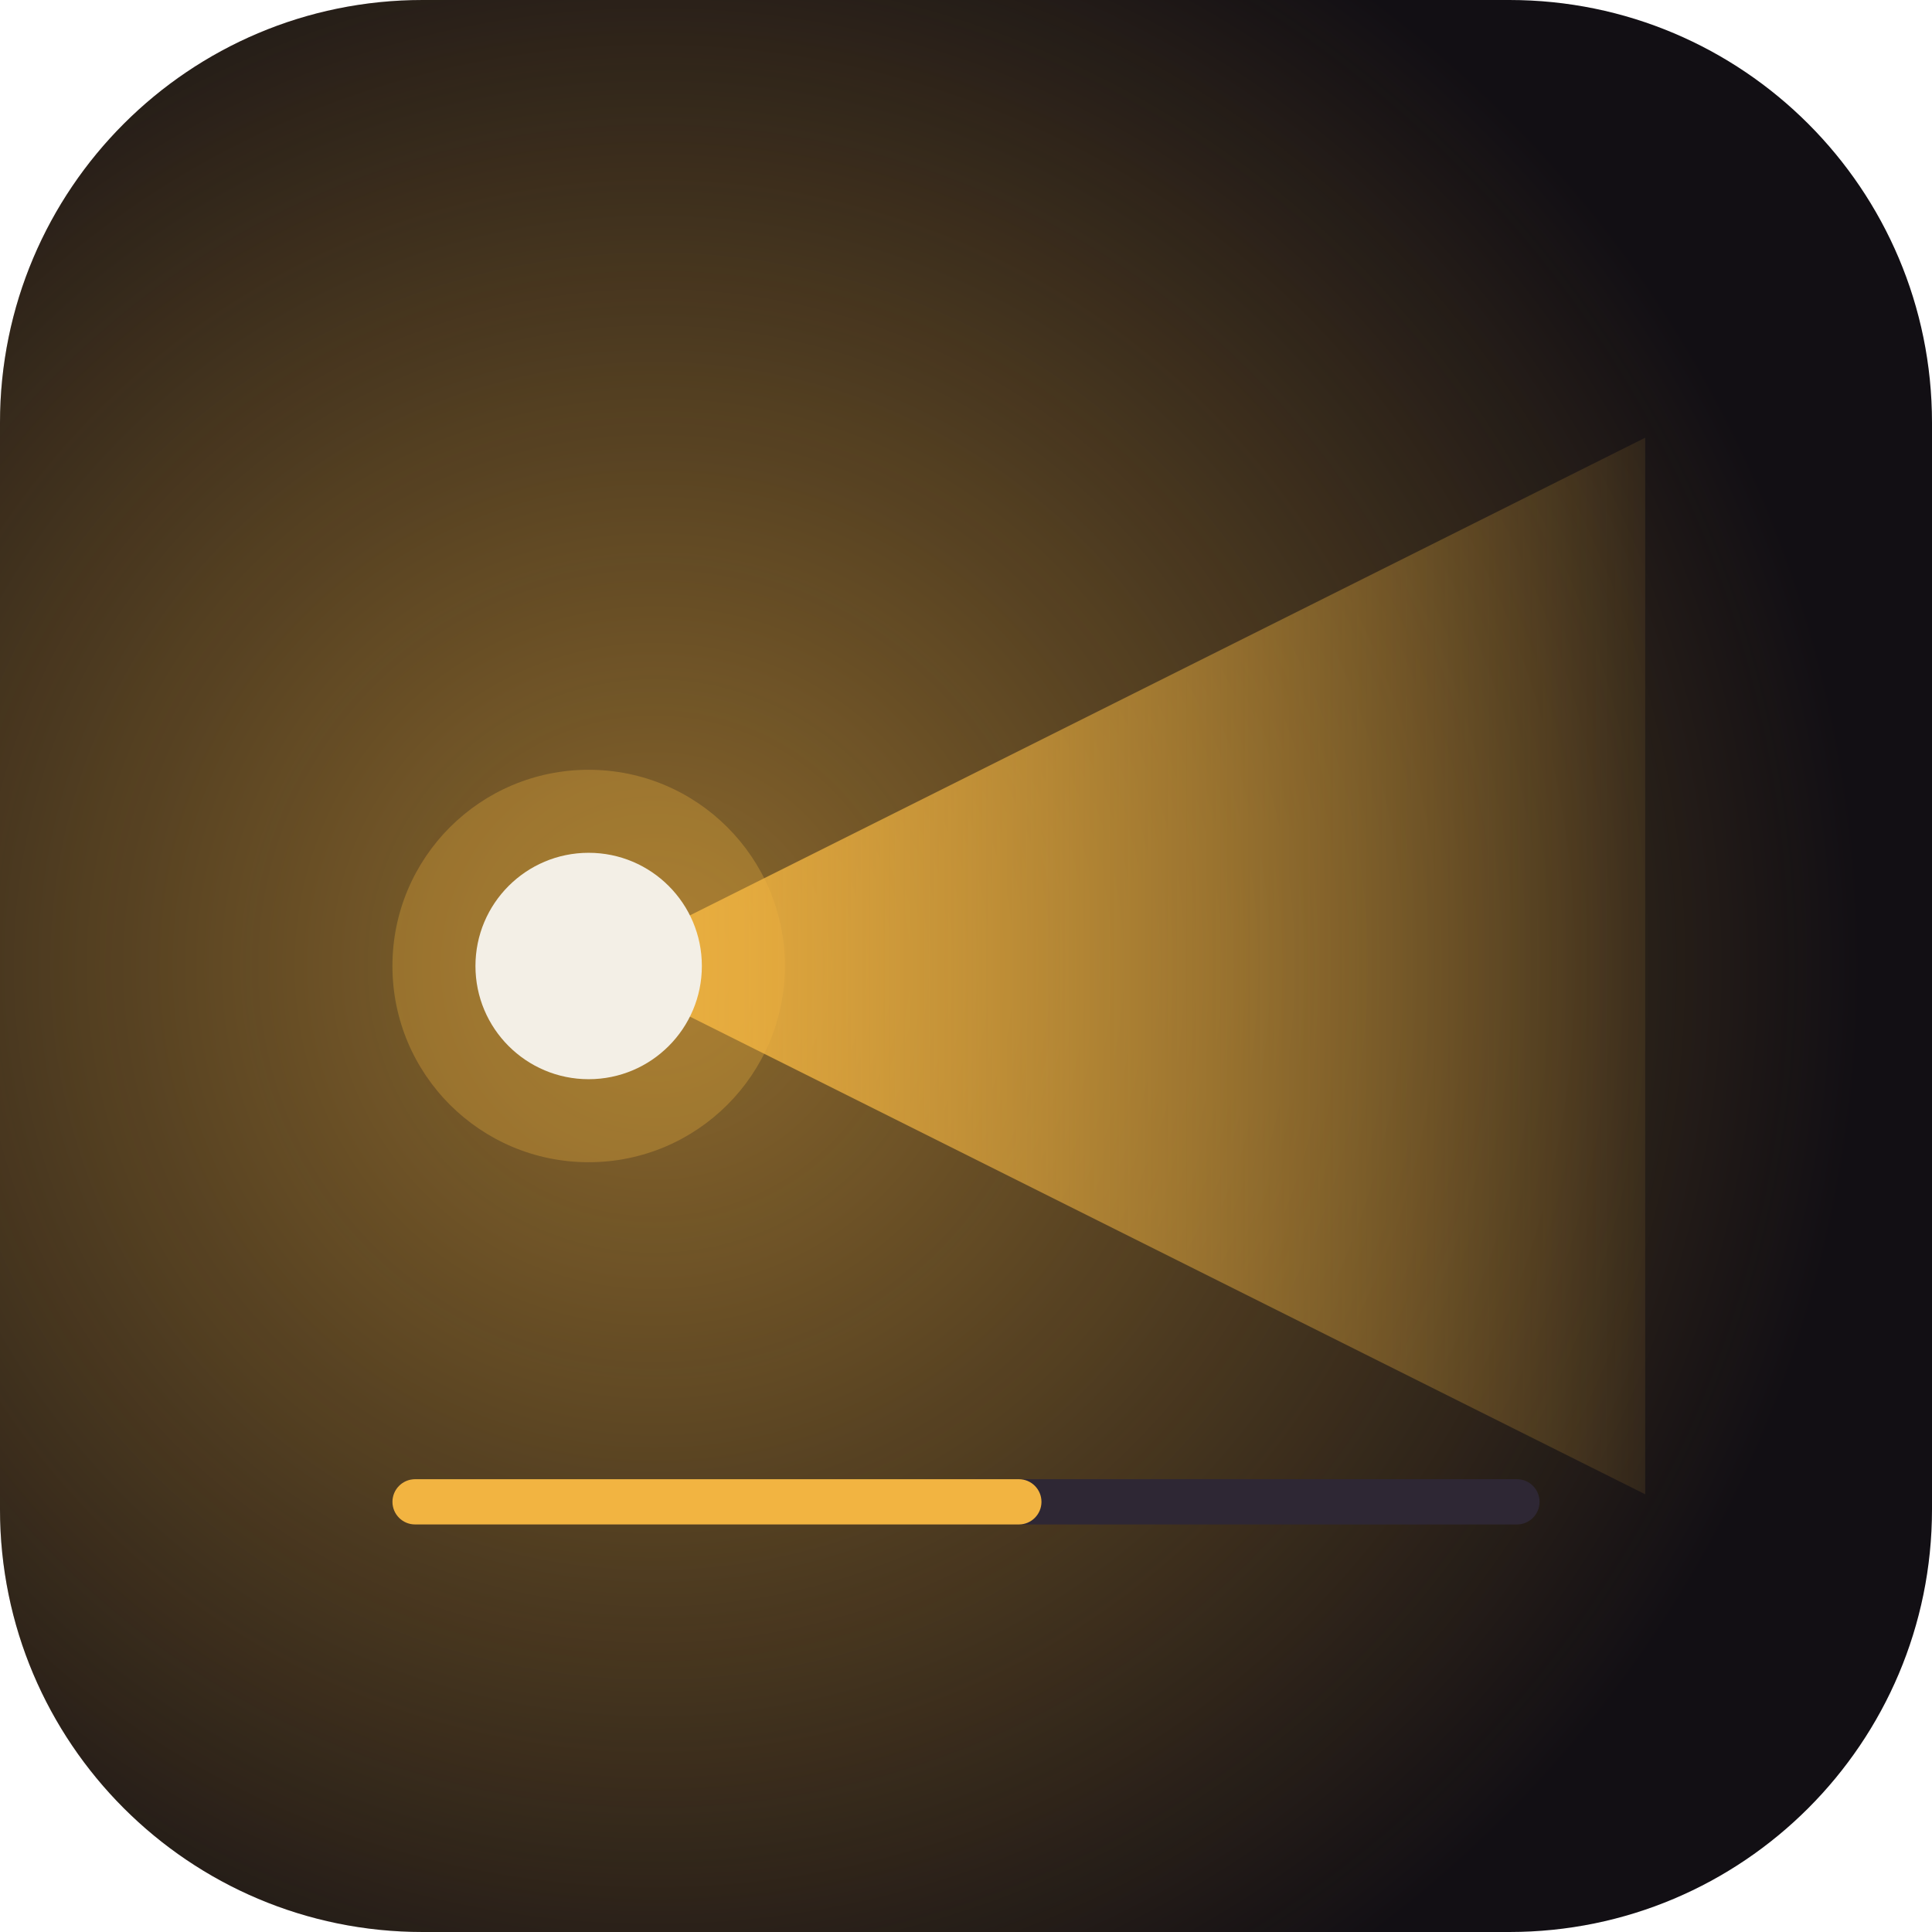
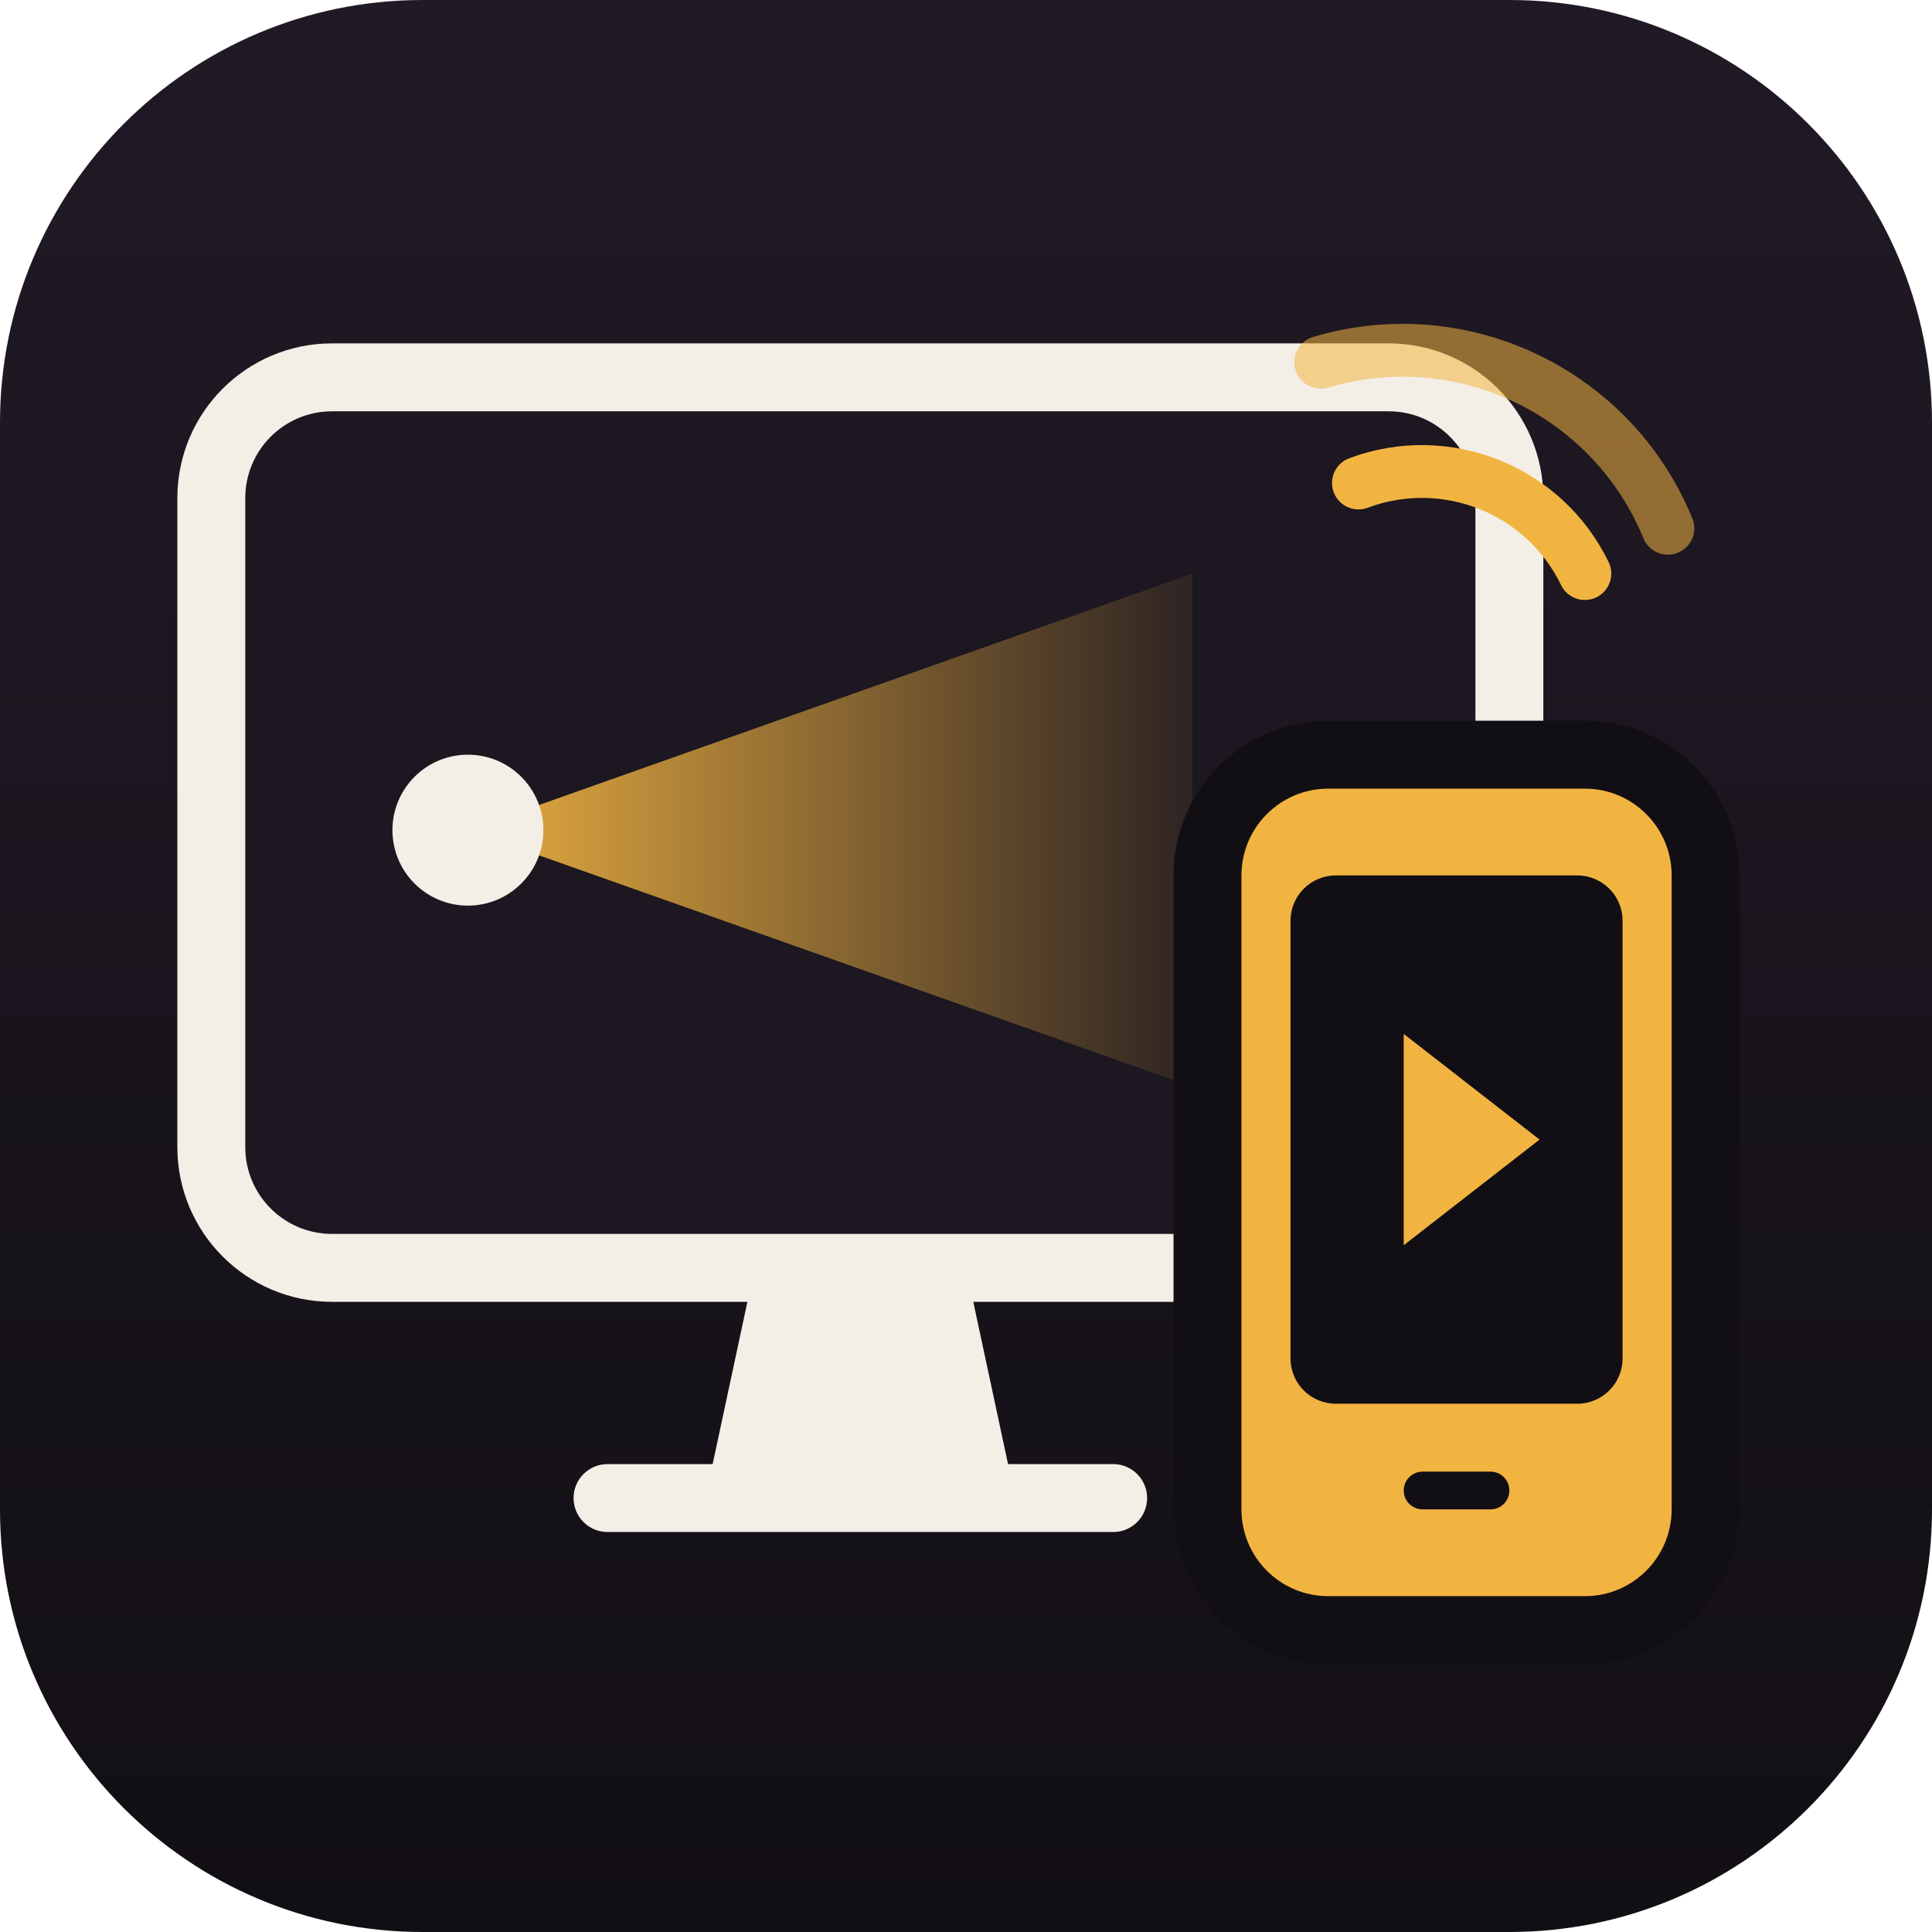
<svg xmlns="http://www.w3.org/2000/svg" viewBox="0 0 256 256" width="256" height="256">
  <defs>
-     <radialGradient id="glow" cx="34%" cy="50%" r="62%">
-       <stop offset="0%" stop-color="#F2B441" stop-opacity="0.55" />
-       <stop offset="100%" stop-color="#F2B441" stop-opacity="0" />
-     </radialGradient>
-     <linearGradient id="beam" x1="0" y1="0" x2="1" y2="0">
-       <stop offset="0%" stop-color="#F2B441" stop-opacity="0.95" />
-       <stop offset="100%" stop-color="#F2B441" stop-opacity="0.10" />
+     <linearGradient id="g-bg" x1="0" y1="0" x2="0" y2="1">
+       <stop offset="0" stop-color="#211A26" />
+       <stop offset="1" stop-color="#120F14" />
    </linearGradient>
-     <clipPath id="rounded">
-       <rect x="0" y="0" width="256" height="256" rx="56" />
-     </clipPath>
+     <linearGradient id="g-beam" x1="0" y1="0" x2="1" y2="0">
+       <stop offset="0" stop-color="#F2B441" stop-opacity=".95" />
+       <stop offset="1" stop-color="#F2B441" stop-opacity=".08" />
+     </linearGradient>
  </defs>
-   <g clip-path="url(#rounded)">
-     <rect width="256" height="256" fill="#120F14" />
-     <rect width="256" height="256" fill="url(#glow)" />
-     <path d="M78 128 L218 58 L218 198 Z" fill="url(#beam)" />
-     <circle cx="78" cy="128" r="26" fill="#F2B441" opacity="0.30" />
-     <circle cx="78" cy="128" r="15" fill="#F3EFE6" />
-     <rect x="52" y="196" width="152" height="6" rx="3" fill="#2E2734" />
-     <rect x="52" y="196" width="86" height="6" rx="3" fill="#F2B441" />
-   </g>
+   <rect width="256" height="256" rx="56" fill="url(#g-bg)" />
+   <rect x="28" y="50" width="172" height="118" rx="16" fill="#1C1720" stroke="#F3EFE6" stroke-width="9" />
+   <path d="M100 168 H128 L134 196 H94 Z" fill="#F3EFE6" />
+   <rect x="76" y="194" width="76" height="9" rx="4.5" fill="#F3EFE6" />
+   <path d="M62 110 L158 76 L158 144 Z" fill="url(#g-beam)" />
+   <circle cx="62" cy="110" r="10" fill="#F3EFE6" />
+   <rect x="160" y="100" width="66" height="116" rx="16" fill="#F2B441" stroke="#120F14" stroke-width="9" />
+   <rect x="171" y="116" width="44" height="70" rx="6" fill="#120F14" />
+   <path d="M186 137 L204 151 L186 165 Z" fill="#F2B441" />
+   <rect x="186" y="195" width="14" height="5" rx="2.5" fill="#120F14" />
+   <path d="M210 76 a24 24 0 0 0 -30 -12" fill="none" stroke="#F2B441" stroke-width="7" stroke-linecap="round" />
+   <path d="M221 70 a38 38 0 0 0 -46 -22" fill="none" stroke="#F2B441" stroke-width="7" stroke-linecap="round" opacity=".55" />
</svg>
